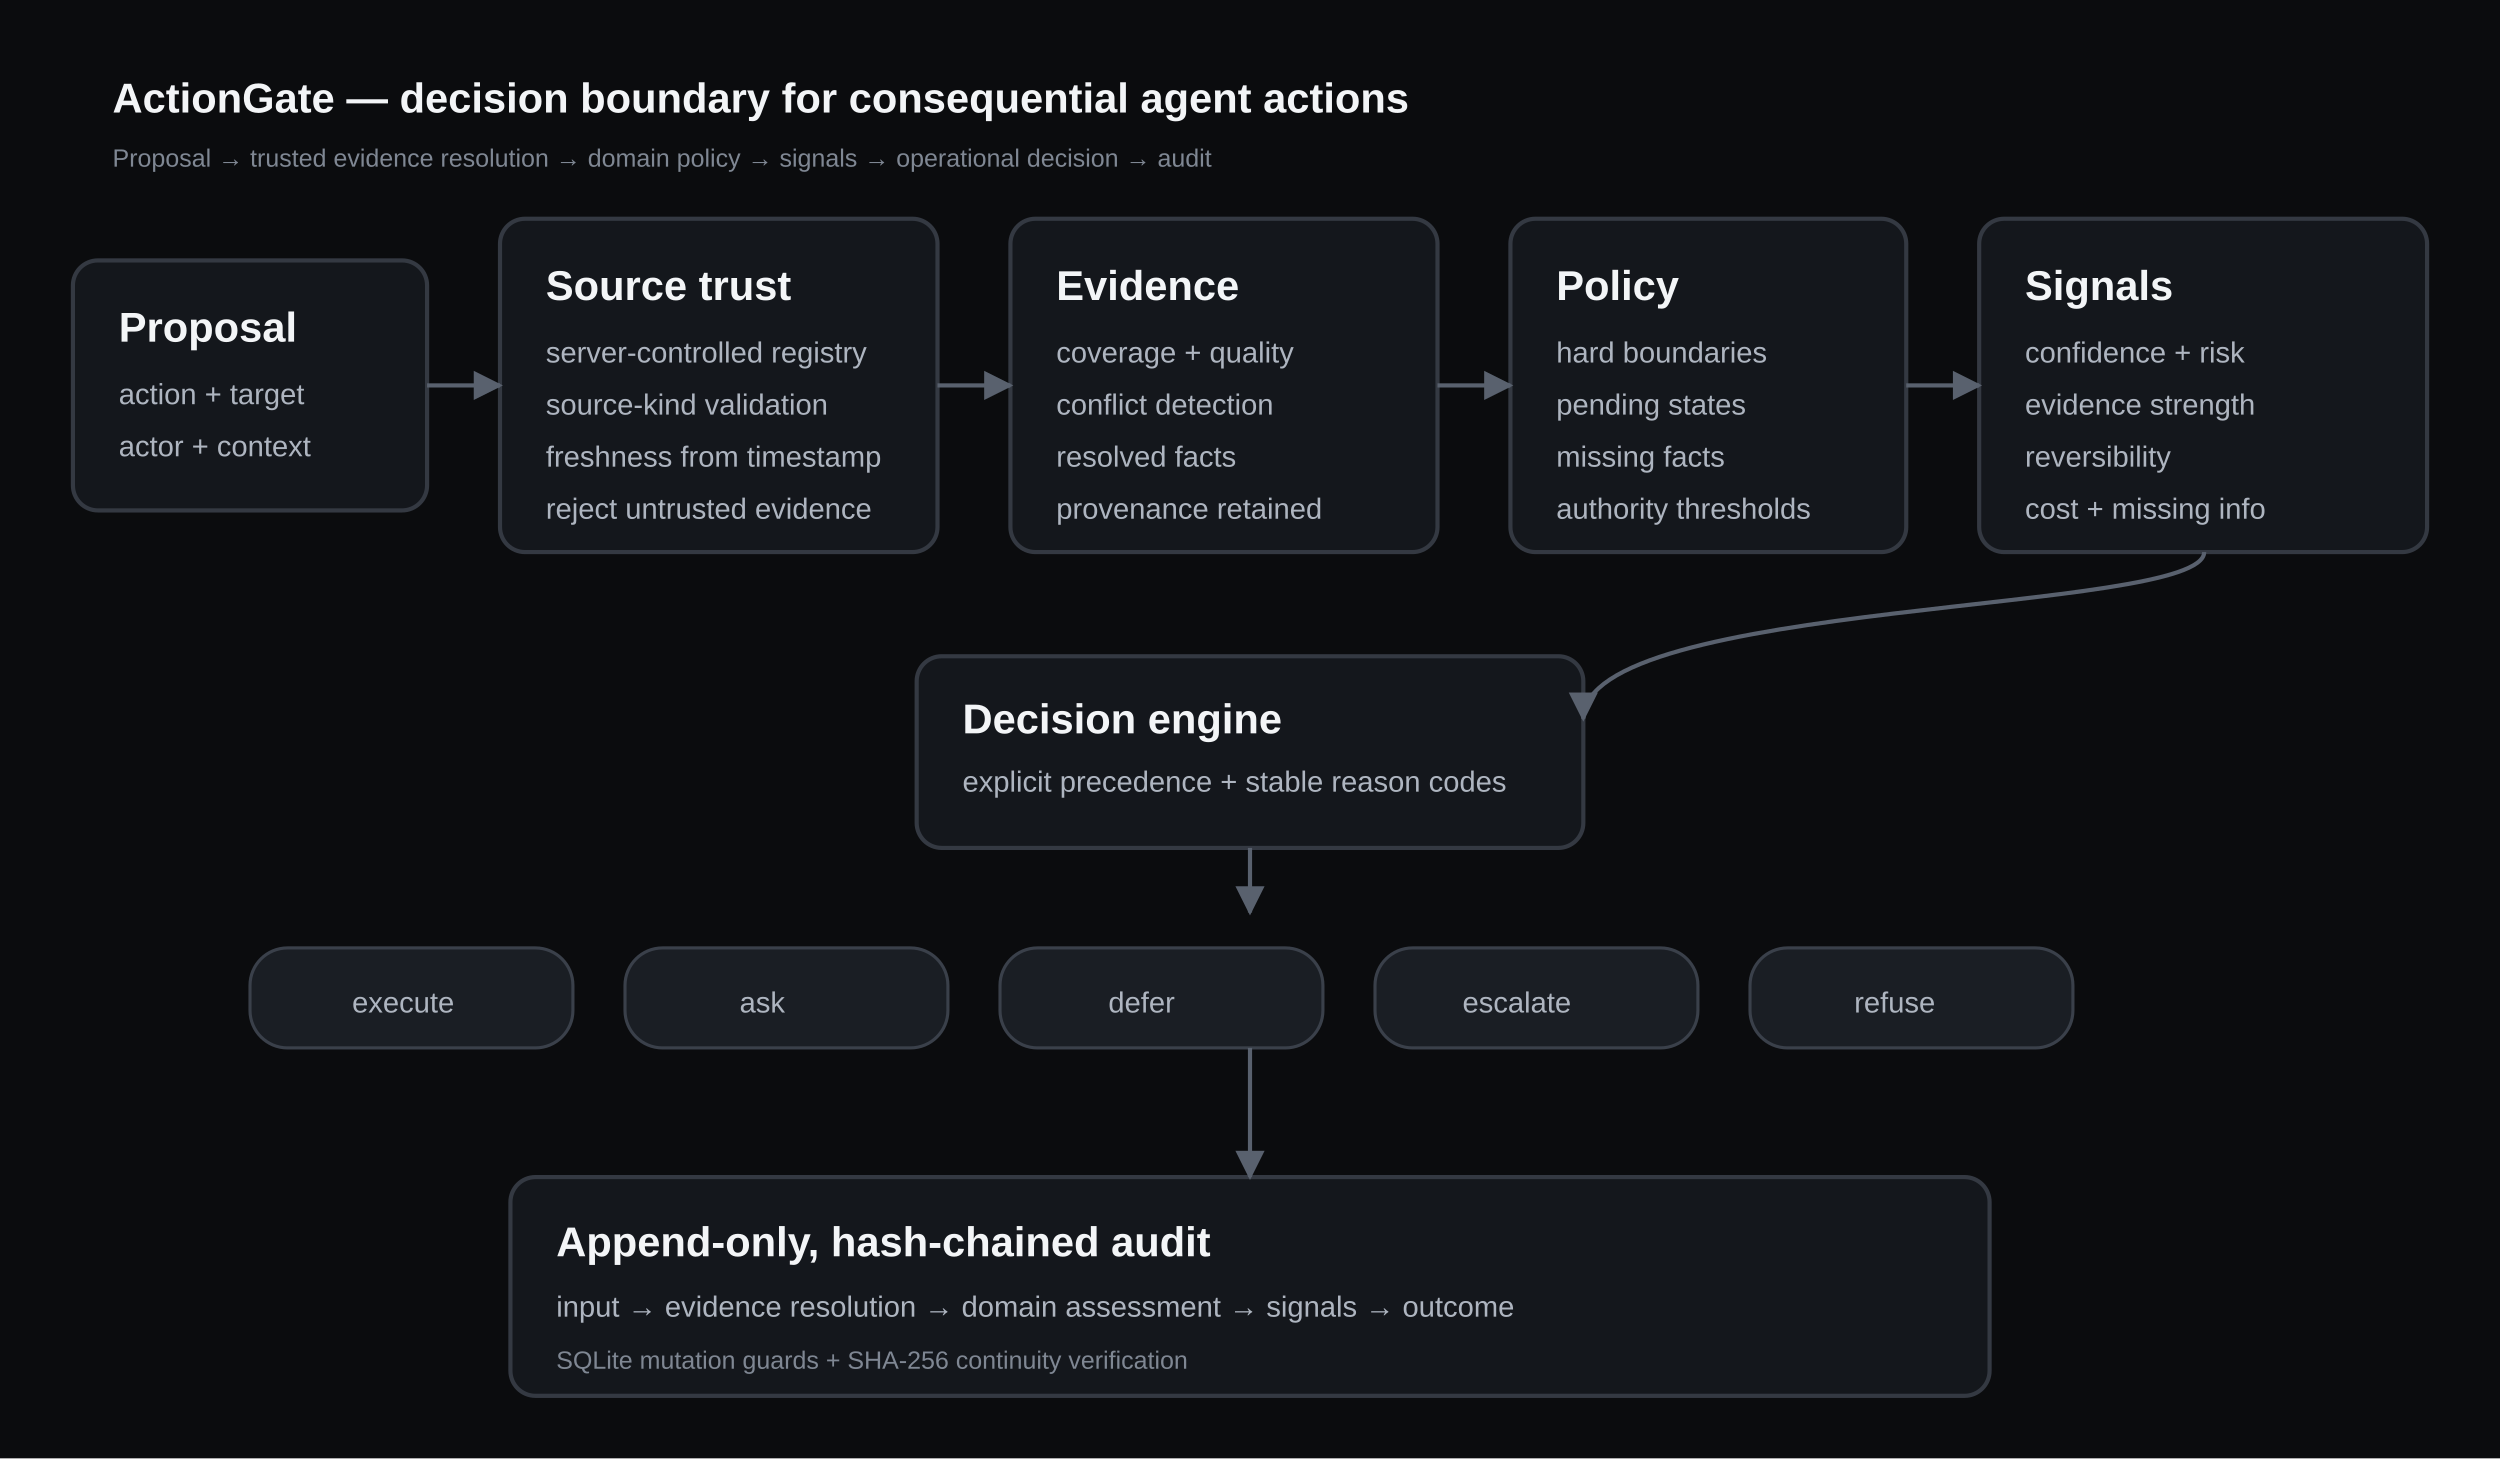
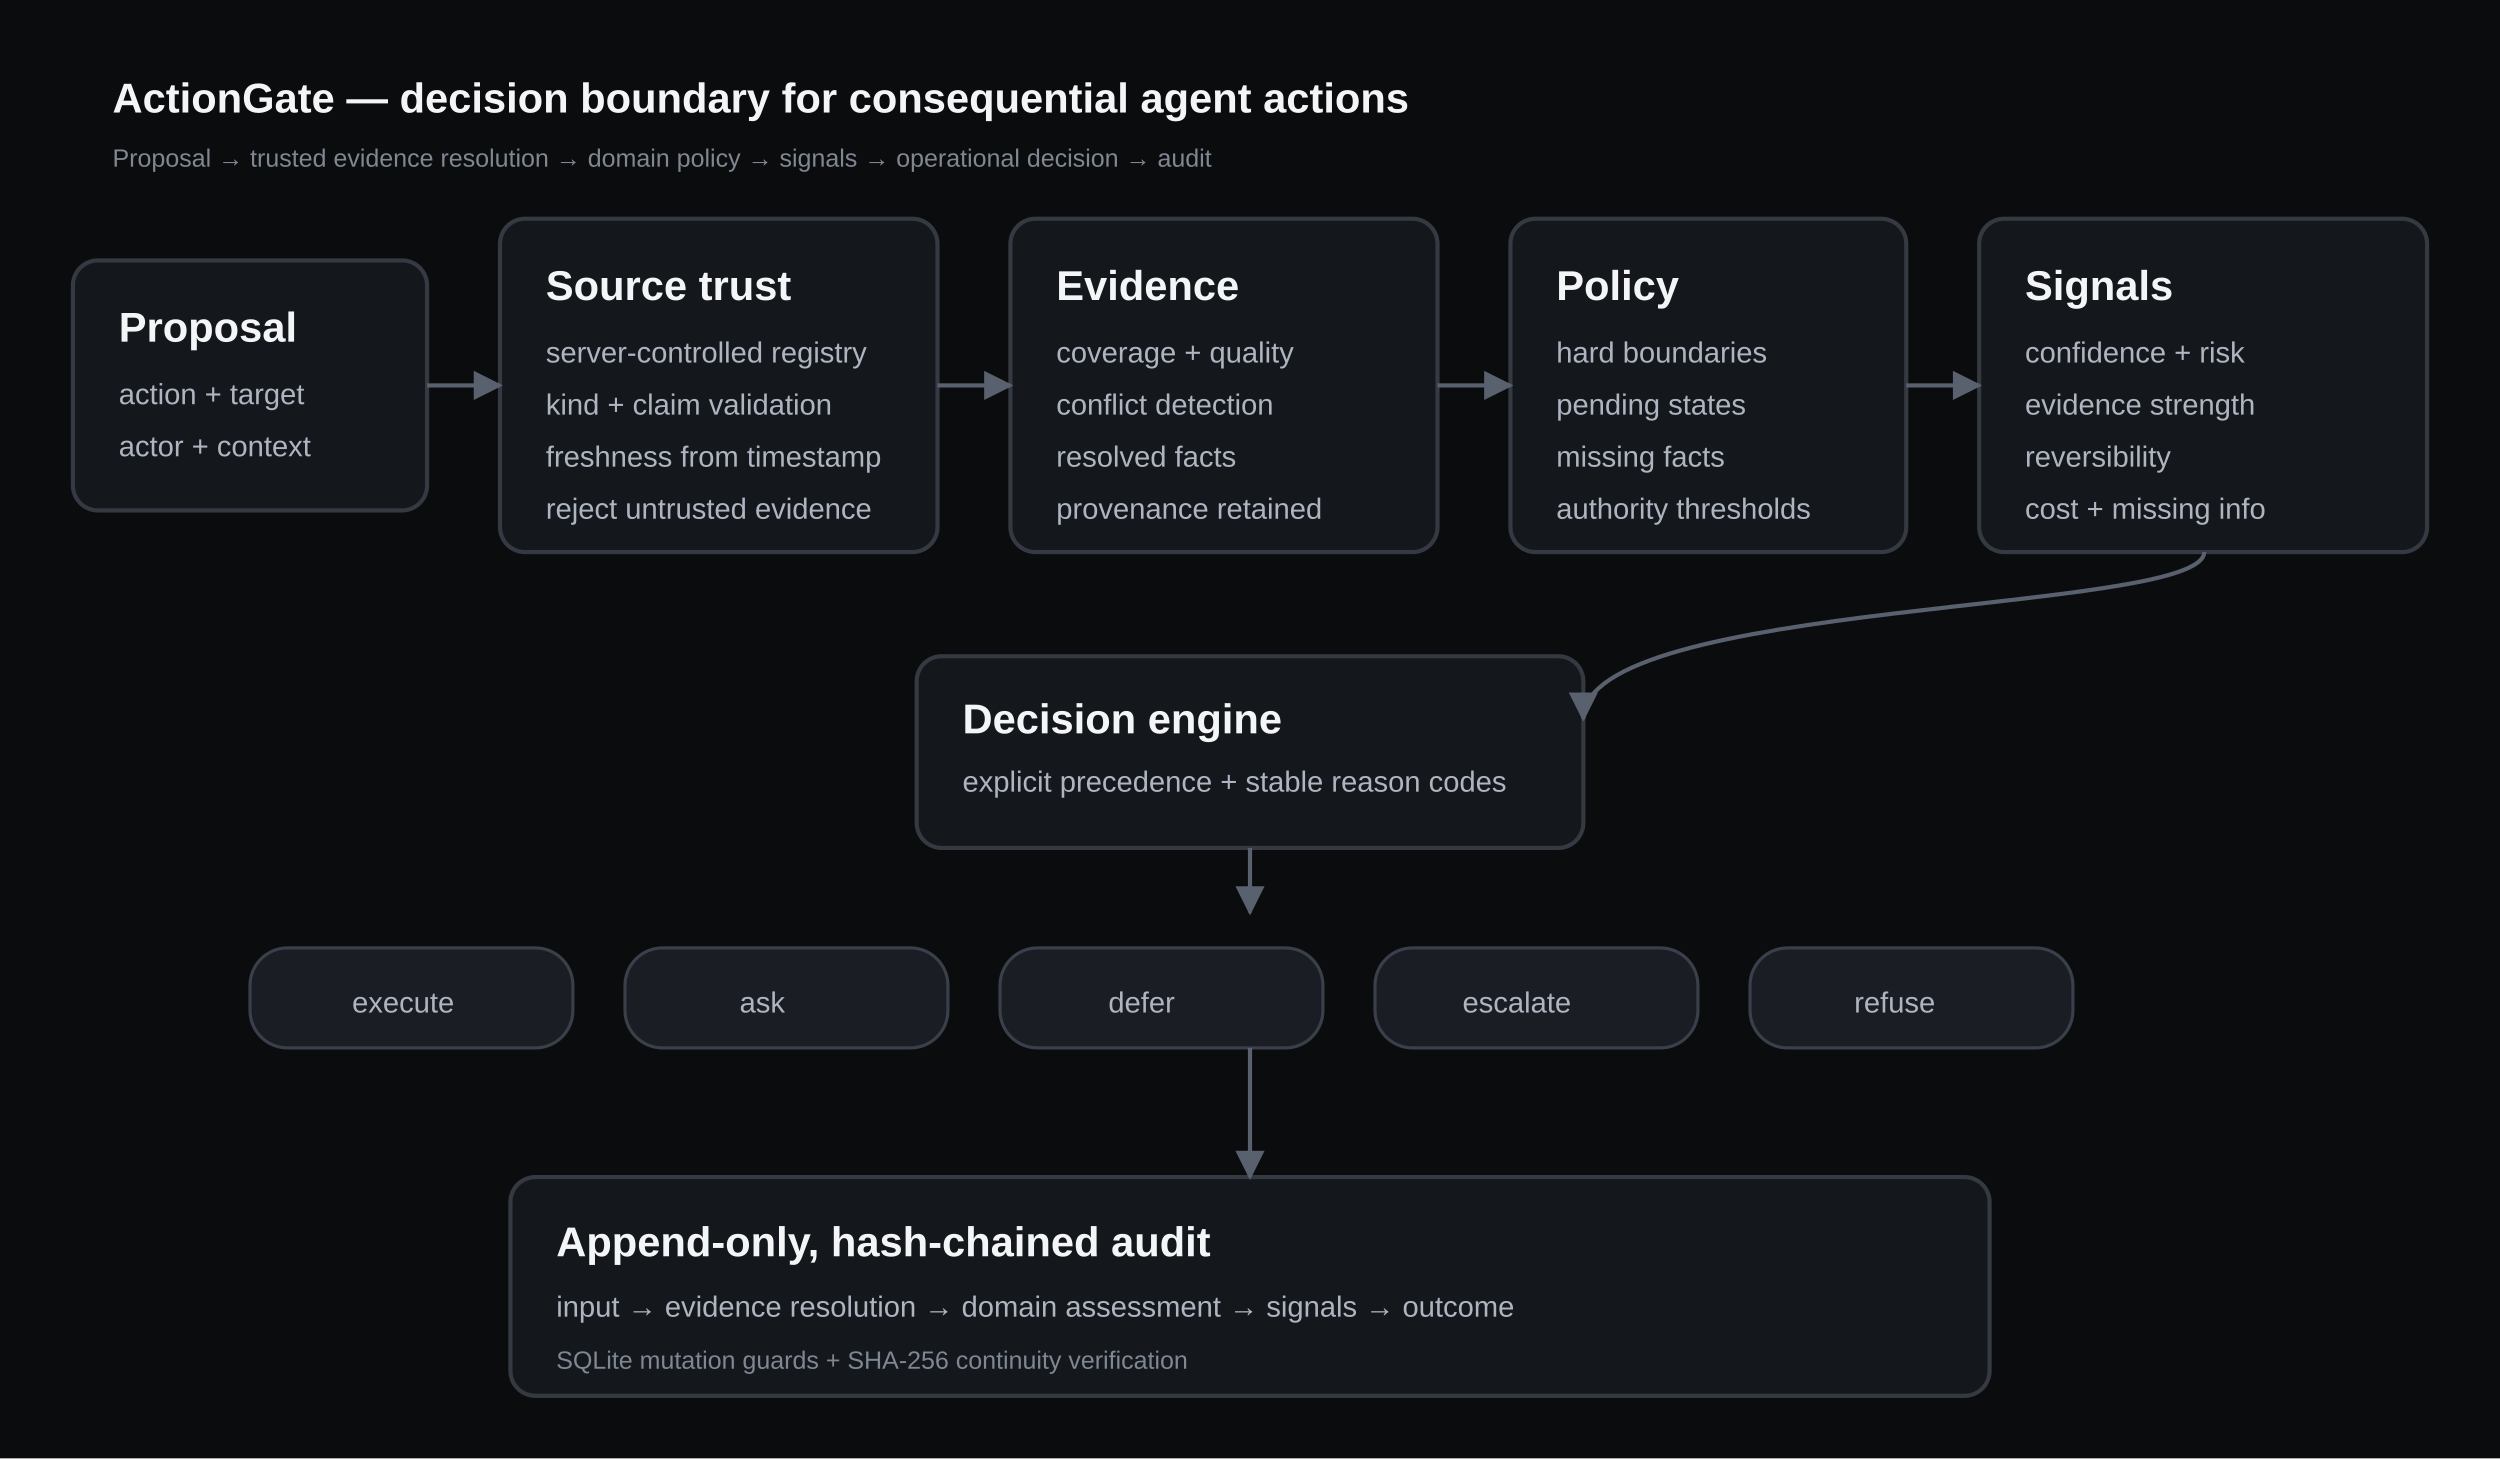
<svg xmlns="http://www.w3.org/2000/svg" width="1200" height="700" viewBox="0 0 1200 700">
  <rect width="1200" height="700" fill="#0b0c0e" />
  <style>
    .box { fill:#14171c; stroke:#343942; stroke-width:2; rx:12; }
    .title { fill:#f3f5f7; font:700 20px Arial,sans-serif; }
    .text { fill:#aeb5c0; font:14px Arial,sans-serif; }
    .small { fill:#7f8793; font:12px Arial,sans-serif; }
    .line { stroke:#59616e; stroke-width:2; fill:none; marker-end:url(#arrow); }
    .pill { fill:#1a1e24; stroke:#3a404a; stroke-width:1.5; rx:18; }
  </style>
  <defs>
    <marker id="arrow" viewBox="0 0 10 10" refX="9" refY="5" markerWidth="7" markerHeight="7" orient="auto-start-reverse">
      <path d="M 0 0 L 10 5 L 0 10 z" fill="#59616e" />
    </marker>
  </defs>
  <text x="54" y="54" class="title">ActionGate — decision boundary for consequential agent actions</text>
  <text x="54" y="80" class="small">Proposal → trusted evidence resolution → domain policy → signals → operational decision → audit</text>
  <rect x="35" y="125" width="170" height="120" class="box" />
  <text x="57" y="164" class="title">Proposal</text>
  <text x="57" y="194" class="text">action + target</text>
  <text x="57" y="219" class="text">actor + context</text>
  <rect x="240" y="105" width="210" height="160" class="box" />
  <text x="262" y="144" class="title">Source trust</text>
  <text x="262" y="174" class="text">server-controlled registry</text>
-   <text x="262" y="199" class="text">source-kind validation</text>
+   <text x="262" y="199" class="text">kind + claim validation</text>
  <text x="262" y="224" class="text">freshness from timestamp</text>
  <text x="262" y="249" class="text">reject untrusted evidence</text>
  <rect x="485" y="105" width="205" height="160" class="box" />
  <text x="507" y="144" class="title">Evidence</text>
  <text x="507" y="174" class="text">coverage + quality</text>
  <text x="507" y="199" class="text">conflict detection</text>
  <text x="507" y="224" class="text">resolved facts</text>
  <text x="507" y="249" class="text">provenance retained</text>
  <rect x="725" y="105" width="190" height="160" class="box" />
  <text x="747" y="144" class="title">Policy</text>
  <text x="747" y="174" class="text">hard boundaries</text>
  <text x="747" y="199" class="text">pending states</text>
  <text x="747" y="224" class="text">missing facts</text>
  <text x="747" y="249" class="text">authority thresholds</text>
  <rect x="950" y="105" width="215" height="160" class="box" />
  <text x="972" y="144" class="title">Signals</text>
  <text x="972" y="174" class="text">confidence + risk</text>
  <text x="972" y="199" class="text">evidence strength</text>
  <text x="972" y="224" class="text">reversibility</text>
  <text x="972" y="249" class="text">cost + missing info</text>
  <path d="M205 185 L240 185" class="line" />
  <path d="M450 185 L485 185" class="line" />
  <path d="M690 185 L725 185" class="line" />
  <path d="M915 185 L950 185" class="line" />
  <rect x="440" y="315" width="320" height="92" class="box" />
  <text x="462" y="352" class="title">Decision engine</text>
  <text x="462" y="380" class="text">explicit precedence + stable reason codes</text>
  <path d="M1058 265 C1058 295 760 287 760 345" class="line" />
  <rect x="120" y="455" width="155" height="48" class="pill" />
  <text x="169" y="486" class="text">execute</text>
  <rect x="300" y="455" width="155" height="48" class="pill" />
  <text x="355" y="486" class="text">ask</text>
  <rect x="480" y="455" width="155" height="48" class="pill" />
  <text x="532" y="486" class="text">defer</text>
  <rect x="660" y="455" width="155" height="48" class="pill" />
  <text x="702" y="486" class="text">escalate</text>
  <rect x="840" y="455" width="155" height="48" class="pill" />
  <text x="890" y="486" class="text">refuse</text>
  <path d="M600 407 L600 438" class="line" />
  <rect x="245" y="565" width="710" height="105" class="box" />
  <text x="267" y="603" class="title">Append-only, hash-chained audit</text>
  <text x="267" y="632" class="text">input → evidence resolution → domain assessment → signals → outcome</text>
  <text x="267" y="657" class="small">SQLite mutation guards + SHA-256 continuity verification</text>
  <path d="M600 503 L600 565" class="line" />
</svg>
